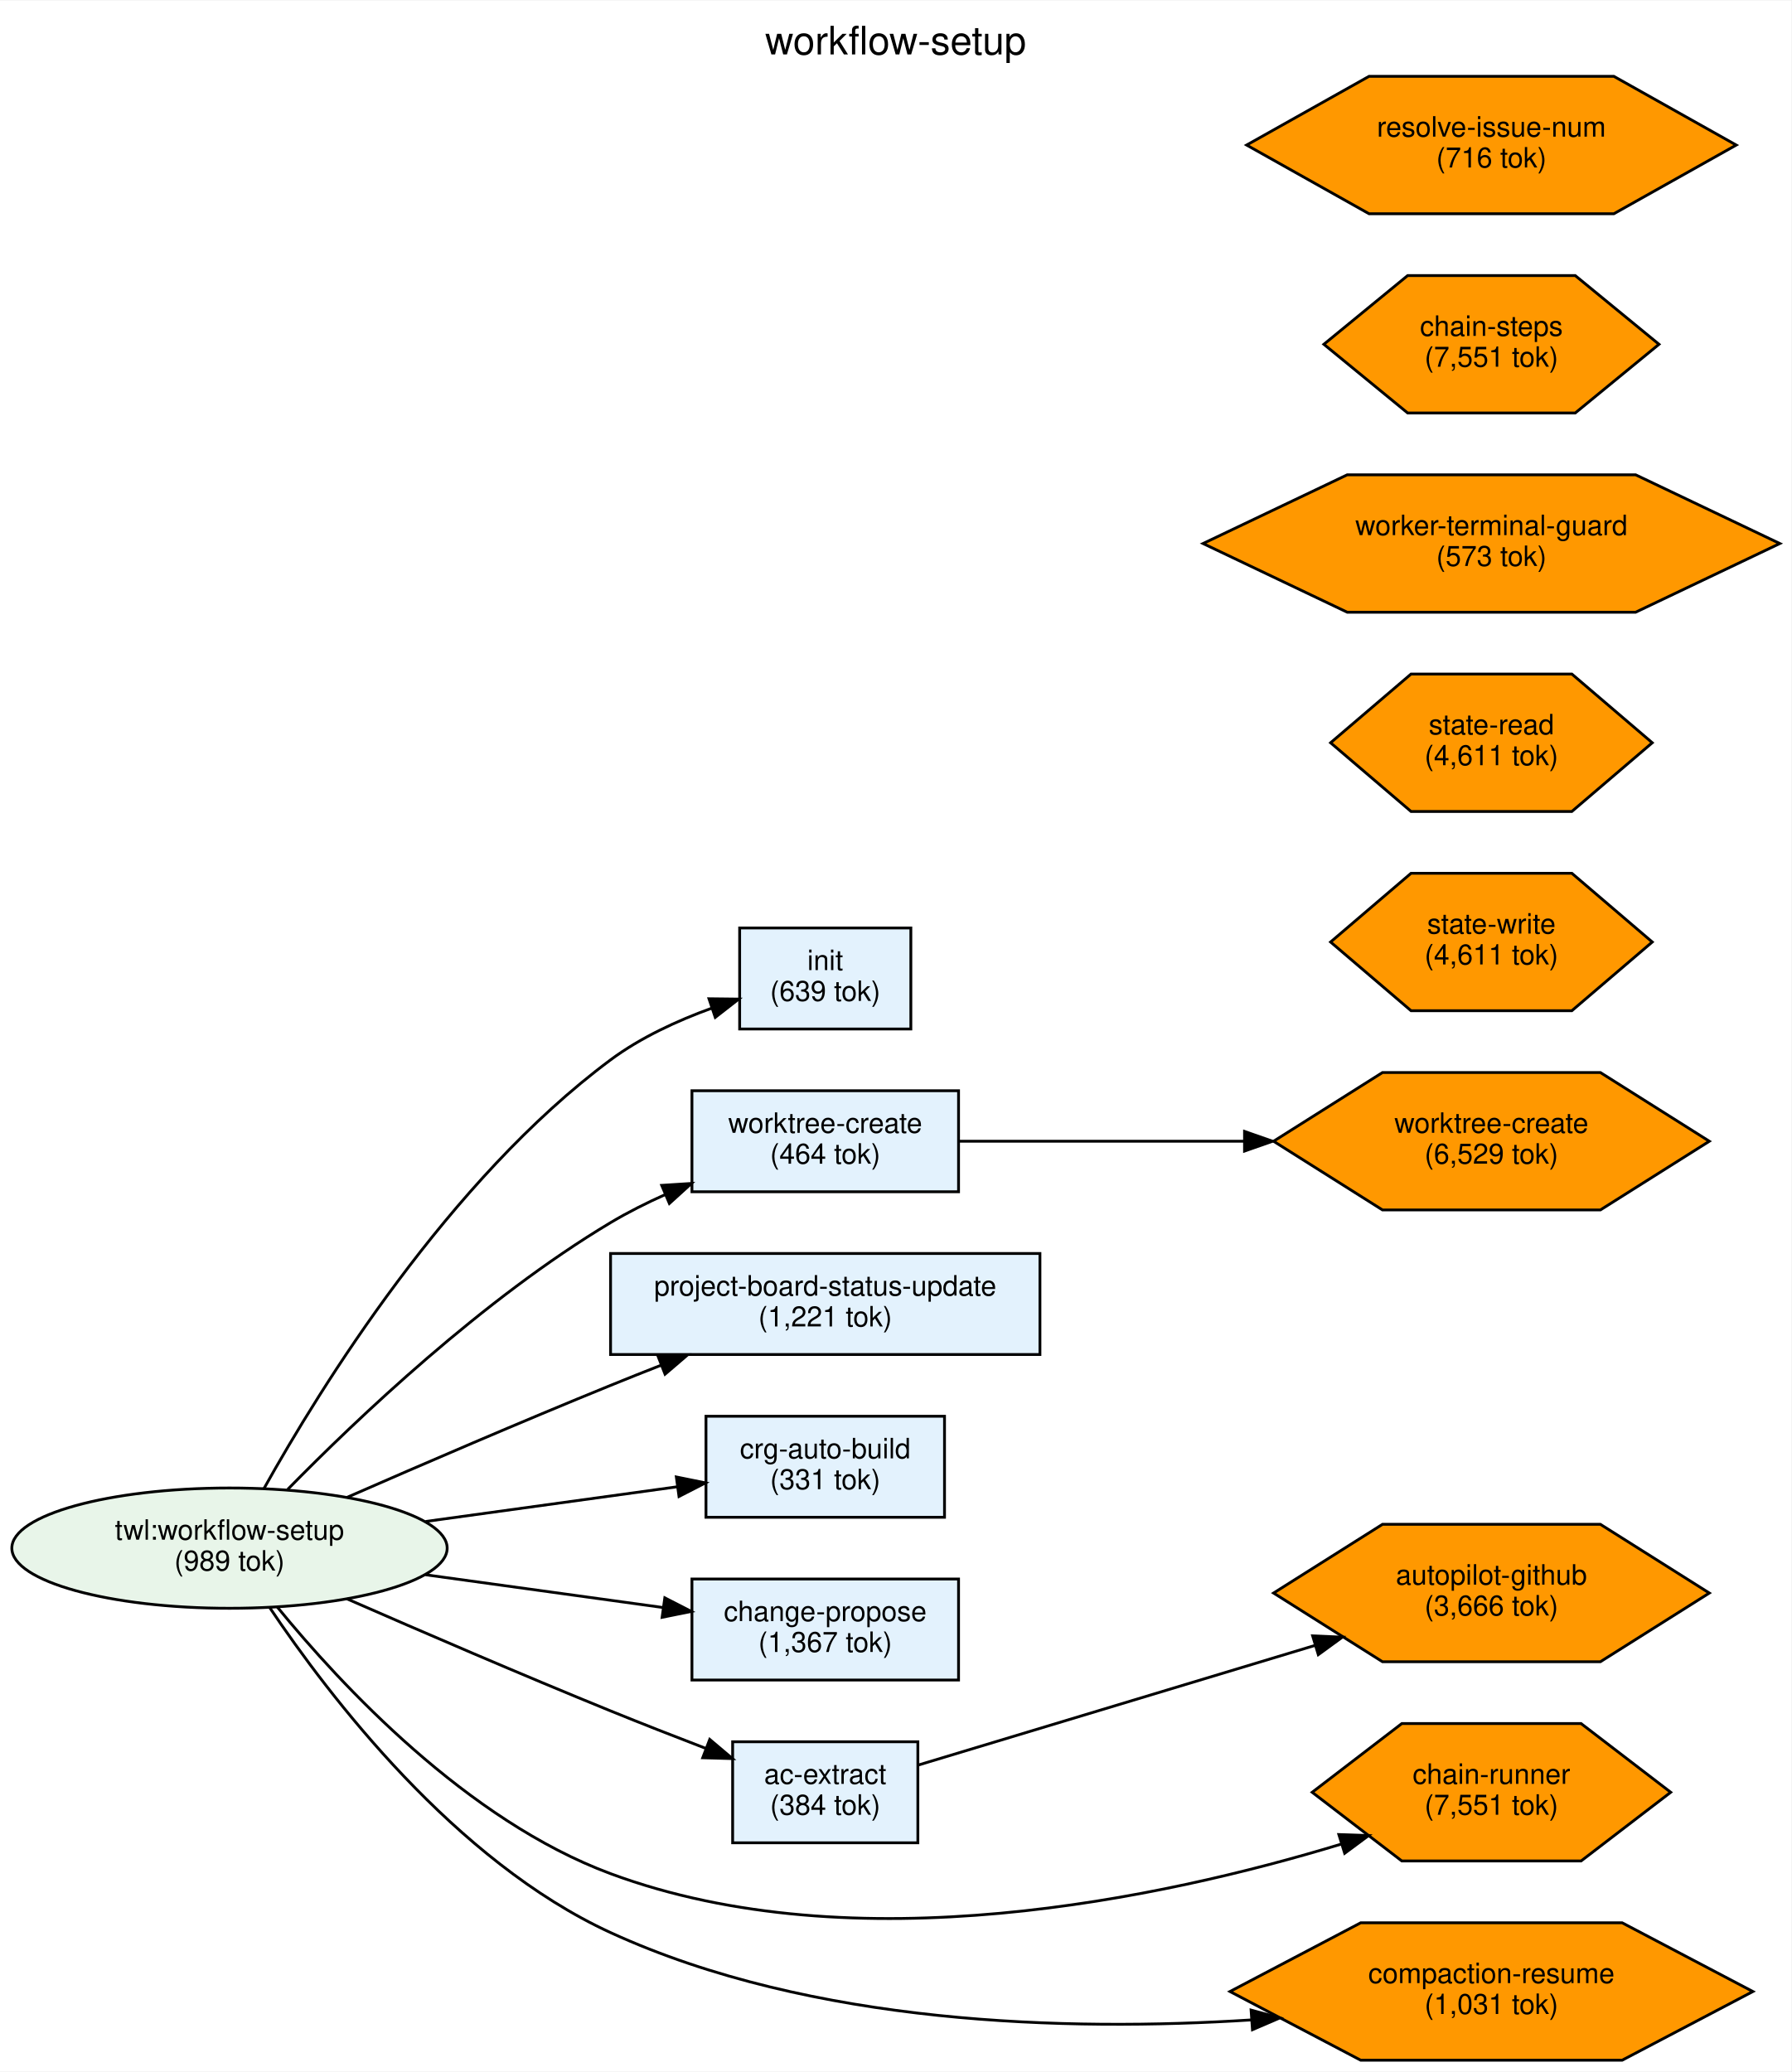
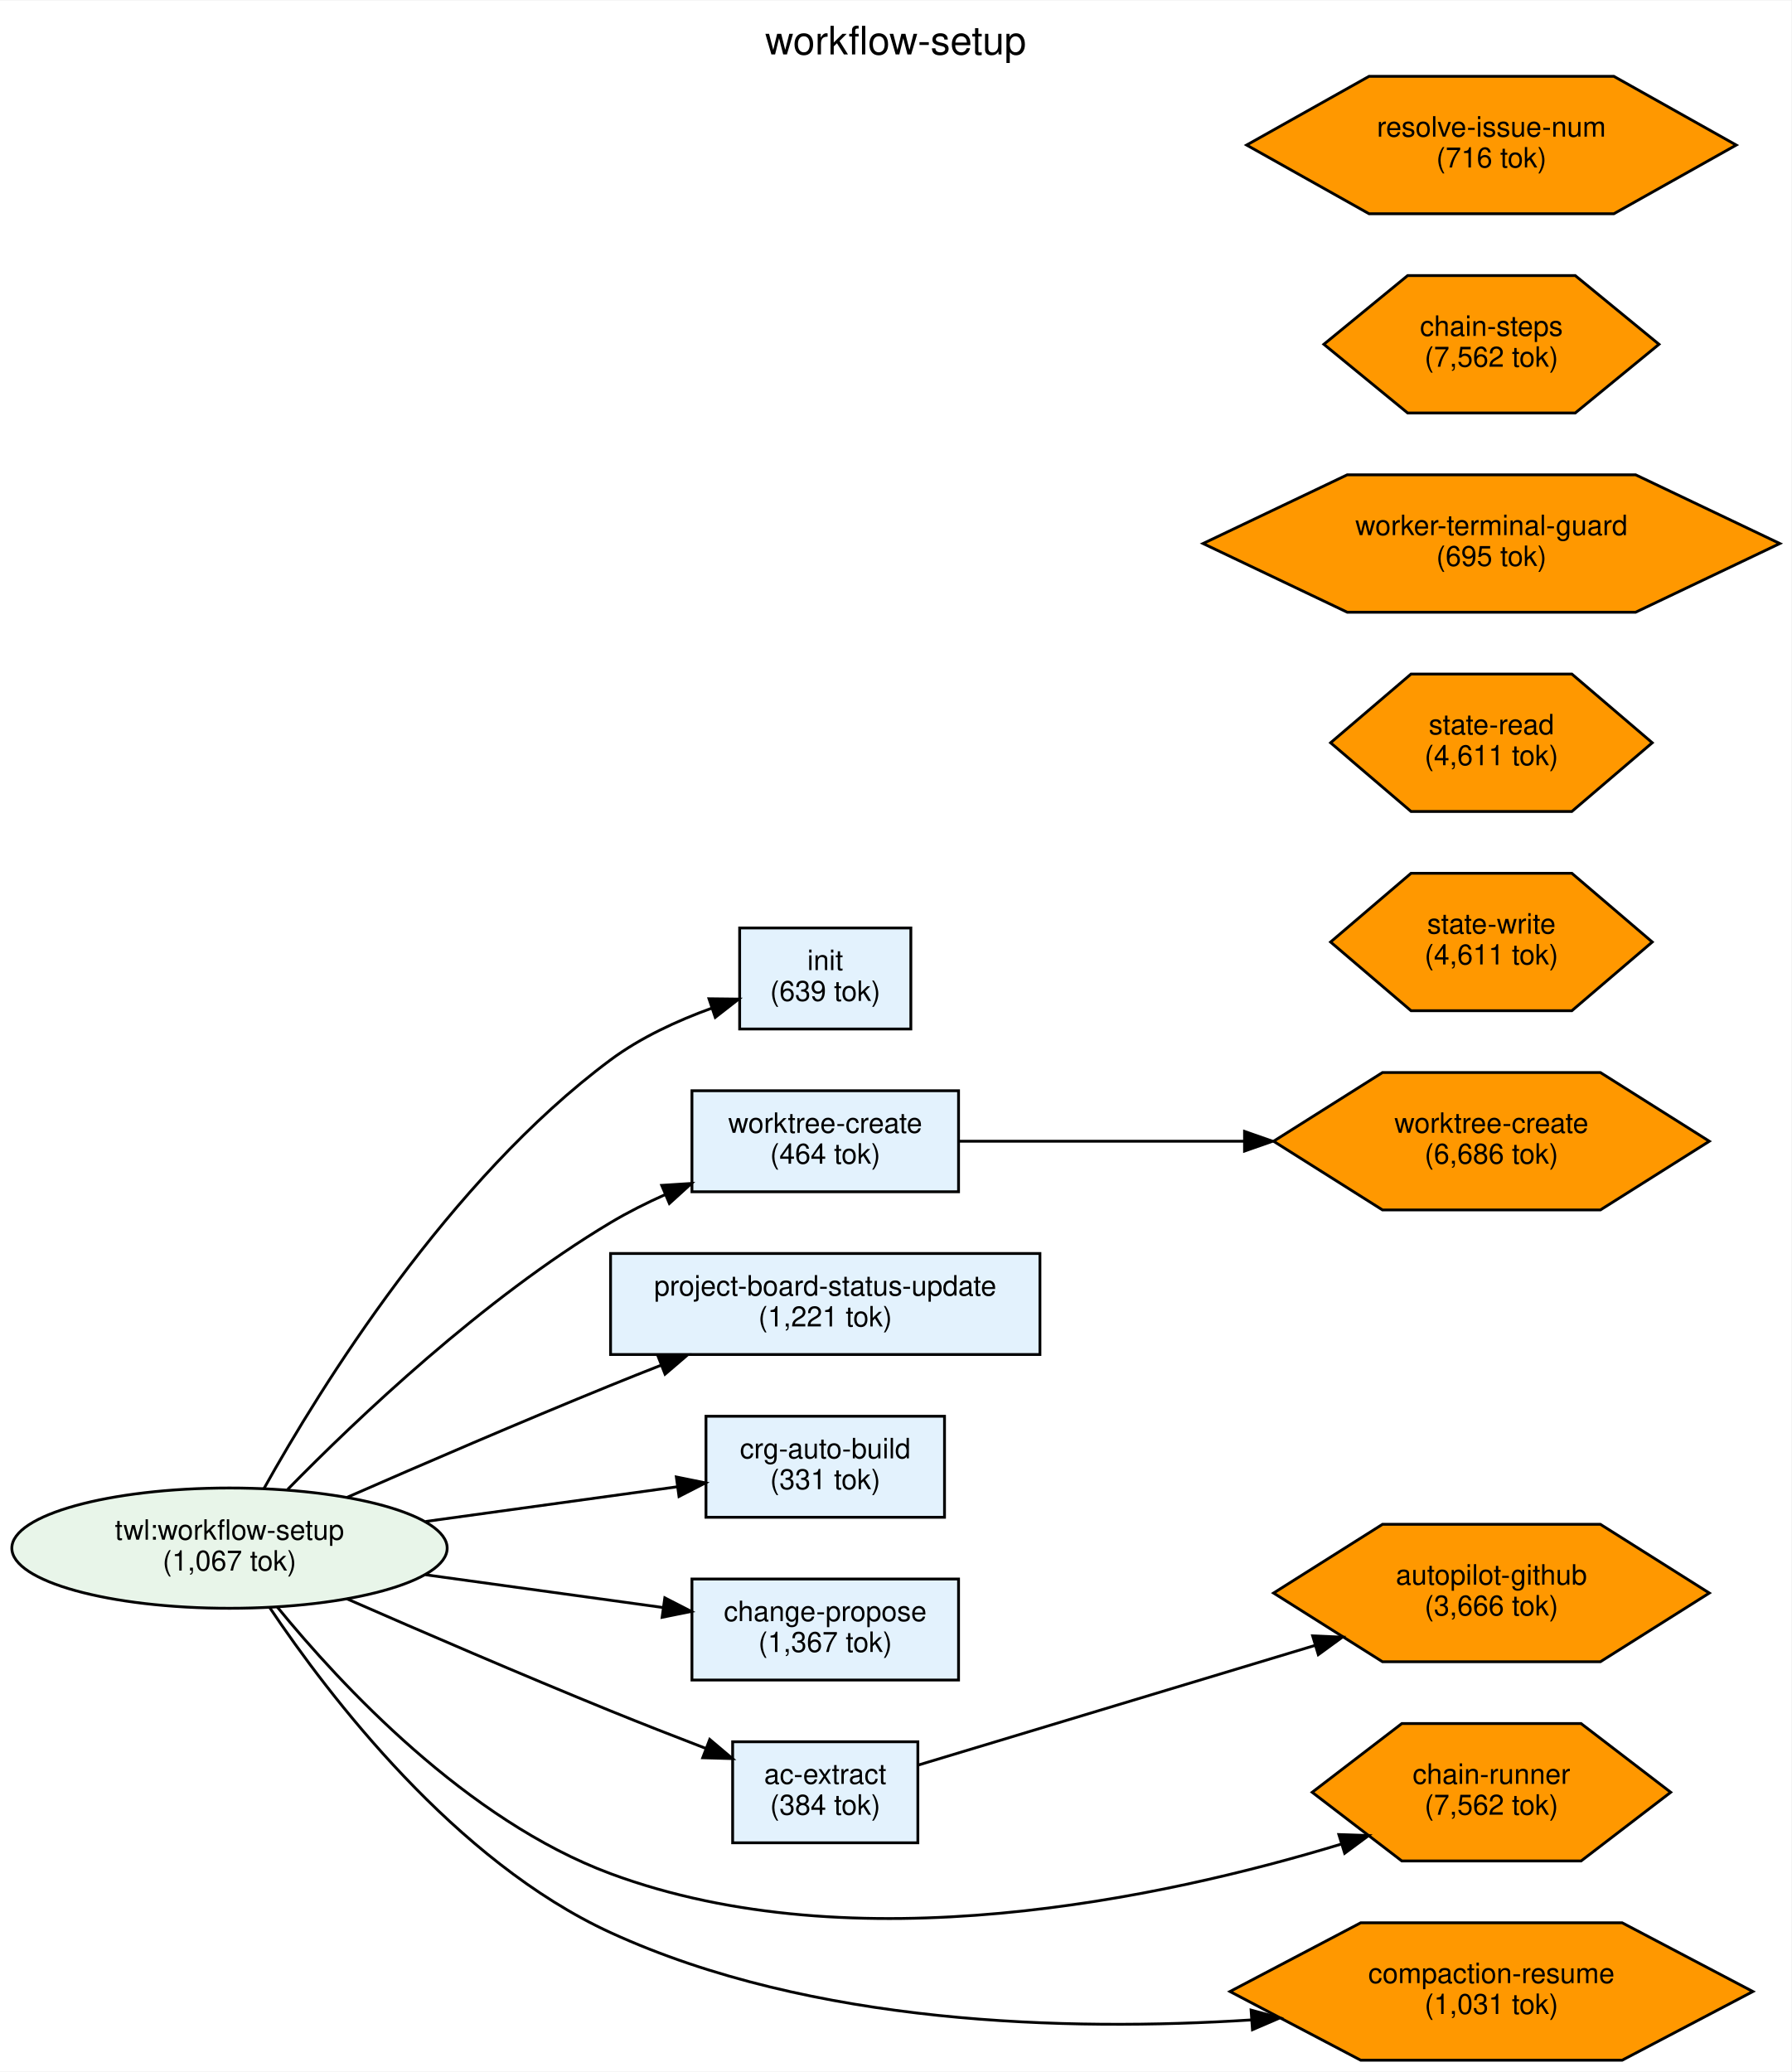
<svg xmlns="http://www.w3.org/2000/svg" width="638pt" height="738pt" viewBox="0.00 0.00 638.32 737.99">
  <g id="graph0" class="graph" transform="scale(1 1) rotate(0) translate(4 733.99)">
    <polygon fill="white" stroke="transparent" points="-4,4 -4,-733.99 634.32,-733.99 634.32,4 -4,4" />
    <text text-anchor="middle" x="315.16" y="-714.79" font-family="Helvetica,sans-Serif" font-size="14.00">workflow-setup</text>
    <g id="node1" class="node">
      <ellipse fill="#e8f5e9" stroke="black" cx="77.78" cy="-182.49" rx="77.56" ry="21.43" />
      <text text-anchor="middle" x="77.78" y="-185.49" font-family="Helvetica,sans-Serif" font-size="10.00">twl:workflow-setup</text>
-       <text text-anchor="middle" x="77.78" y="-174.49" font-family="Helvetica,sans-Serif" font-size="10.00">(989 tok)</text>
+       <text text-anchor="middle" x="77.78" y="-174.49" font-family="Helvetica,sans-Serif" font-size="10.00">(1,067 tok)</text>
    </g>
    <g id="node2" class="node">
      <polygon fill="#e3f2fd" stroke="black" points="320.56,-403.49 259.56,-403.49 259.56,-367.49 320.56,-367.49 320.56,-403.49" />
      <text text-anchor="middle" x="290.06" y="-388.49" font-family="Helvetica,sans-Serif" font-size="10.00">init</text>
      <text text-anchor="middle" x="290.06" y="-377.49" font-family="Helvetica,sans-Serif" font-size="10.00">(639 tok)</text>
    </g>
    <g id="edge1" class="edge">
      <path fill="none" stroke="black" d="M90.06,-203.73C110.25,-239.89 155.91,-313.64 213.56,-356.49 224.23,-364.43 237.34,-370.46 249.62,-374.91" />
      <polygon fill="black" stroke="black" points="248.63,-378.27 259.23,-378.15 250.87,-371.64 248.63,-378.27" />
    </g>
    <g id="node3" class="node">
      <polygon fill="#e3f2fd" stroke="black" points="337.56,-345.49 242.56,-345.49 242.56,-309.49 337.56,-309.49 337.56,-345.49" />
      <text text-anchor="middle" x="290.06" y="-330.49" font-family="Helvetica,sans-Serif" font-size="10.00">worktree-create</text>
      <text text-anchor="middle" x="290.06" y="-319.49" font-family="Helvetica,sans-Serif" font-size="10.00">(464 tok)</text>
    </g>
    <g id="edge2" class="edge">
      <path fill="none" stroke="black" d="M98.5,-203.41C123.33,-228.75 168.25,-271.41 213.56,-298.49 219.7,-302.16 226.37,-305.51 233.13,-308.53" />
      <polygon fill="black" stroke="black" points="231.79,-311.77 242.37,-312.45 234.52,-305.32 231.79,-311.77" />
    </g>
    <g id="node4" class="node">
      <polygon fill="#e3f2fd" stroke="black" points="366.56,-287.49 213.56,-287.49 213.56,-251.49 366.56,-251.49 366.56,-287.49" />
      <text text-anchor="middle" x="290.06" y="-272.49" font-family="Helvetica,sans-Serif" font-size="10.00">project-board-status-update</text>
      <text text-anchor="middle" x="290.06" y="-261.49" font-family="Helvetica,sans-Serif" font-size="10.00">(1,221 tok)</text>
    </g>
    <g id="edge3" class="edge">
      <path fill="none" stroke="black" d="M119.6,-200.56C146.24,-212.22 181.83,-227.58 213.56,-240.49 219.37,-242.86 225.44,-245.28 231.52,-247.66" />
      <polygon fill="black" stroke="black" points="230.43,-251 241.02,-251.37 232.98,-244.48 230.43,-251" />
    </g>
    <g id="node5" class="node">
      <polygon fill="#e3f2fd" stroke="black" points="332.56,-229.49 247.56,-229.49 247.56,-193.49 332.56,-193.49 332.56,-229.49" />
      <text text-anchor="middle" x="290.06" y="-214.49" font-family="Helvetica,sans-Serif" font-size="10.00">crg-auto-build</text>
      <text text-anchor="middle" x="290.06" y="-203.49" font-family="Helvetica,sans-Serif" font-size="10.00">(331 tok)</text>
    </g>
    <g id="edge4" class="edge">
      <path fill="none" stroke="black" d="M147.64,-191.99C176.84,-196.02 210.31,-200.63 237.35,-204.36" />
      <polygon fill="black" stroke="black" points="237,-207.85 247.38,-205.75 237.95,-200.91 237,-207.85" />
    </g>
    <g id="node6" class="node">
      <polygon fill="#e3f2fd" stroke="black" points="337.56,-171.49 242.56,-171.49 242.56,-135.49 337.56,-135.49 337.56,-171.49" />
      <text text-anchor="middle" x="290.06" y="-156.49" font-family="Helvetica,sans-Serif" font-size="10.00">change-propose</text>
      <text text-anchor="middle" x="290.06" y="-145.49" font-family="Helvetica,sans-Serif" font-size="10.00">(1,367 tok)</text>
    </g>
    <g id="edge5" class="edge">
      <path fill="none" stroke="black" d="M147.64,-173C175.02,-169.22 206.15,-164.93 232.22,-161.33" />
      <polygon fill="black" stroke="black" points="232.89,-164.78 242.32,-159.94 231.93,-157.84 232.89,-164.78" />
    </g>
    <g id="node7" class="node">
      <polygon fill="#e3f2fd" stroke="black" points="323.06,-113.49 257.06,-113.49 257.06,-77.49 323.06,-77.49 323.06,-113.49" />
      <text text-anchor="middle" x="290.06" y="-98.49" font-family="Helvetica,sans-Serif" font-size="10.00">ac-extract</text>
      <text text-anchor="middle" x="290.06" y="-87.49" font-family="Helvetica,sans-Serif" font-size="10.00">(384 tok)</text>
    </g>
    <g id="edge6" class="edge">
      <path fill="none" stroke="black" d="M119.6,-164.43C146.24,-152.77 181.83,-137.41 213.56,-124.49 224.53,-120.03 236.46,-115.36 247.53,-111.11" />
      <polygon fill="black" stroke="black" points="248.9,-114.33 256.99,-107.49 246.4,-107.79 248.9,-114.33" />
    </g>
    <g id="node10" class="node">
      <polygon fill="#ff9800" stroke="black" points="591.32,-95.49 559.38,-119.98 495.51,-119.98 463.57,-95.49 495.51,-71.01 559.38,-71.01 591.32,-95.49" />
      <text text-anchor="middle" x="527.44" y="-98.49" font-family="Helvetica,sans-Serif" font-size="10.00">chain-runner</text>
-       <text text-anchor="middle" x="527.44" y="-87.49" font-family="Helvetica,sans-Serif" font-size="10.00">(7,551 tok)</text>
+       <text text-anchor="middle" x="527.44" y="-87.49" font-family="Helvetica,sans-Serif" font-size="10.00">(7,562 tok)</text>
    </g>
    <g id="edge7" class="edge">
      <path fill="none" stroke="black" d="M94.73,-161.6C117.51,-133.68 162.33,-85.51 213.56,-66.49 300.58,-34.2 410.14,-57.65 473.84,-77" />
      <polygon fill="black" stroke="black" points="473.07,-80.43 483.66,-80.06 475.15,-73.75 473.07,-80.43" />
    </g>
    <g id="node15" class="node">
      <polygon fill="#ff9800" stroke="black" points="620.6,-24.49 574.02,-48.98 480.86,-48.98 434.28,-24.49 480.86,-0.01 574.02,-0.01 620.6,-24.49" />
      <text text-anchor="middle" x="527.44" y="-27.49" font-family="Helvetica,sans-Serif" font-size="10.00">compaction-resume</text>
      <text text-anchor="middle" x="527.44" y="-16.49" font-family="Helvetica,sans-Serif" font-size="10.00">(1,031 tok)</text>
    </g>
    <g id="edge8" class="edge">
      <path fill="none" stroke="black" d="M92.05,-161.38C113.29,-129.71 158.22,-70.89 213.56,-45.49 285.42,-12.51 376.44,-10.2 441.76,-14.36" />
      <polygon fill="black" stroke="black" points="441.8,-17.87 452.02,-15.08 442.29,-10.89 441.8,-17.87" />
    </g>
    <g id="node12" class="node">
      <polygon fill="#ff9800" stroke="black" points="605.08,-327.49 566.26,-351.98 488.62,-351.98 449.81,-327.49 488.62,-303.01 566.26,-303.01 605.08,-327.49" />
      <text text-anchor="middle" x="527.44" y="-330.49" font-family="Helvetica,sans-Serif" font-size="10.00">worktree-create</text>
-       <text text-anchor="middle" x="527.44" y="-319.49" font-family="Helvetica,sans-Serif" font-size="10.00">(6,529 tok)</text>
+       <text text-anchor="middle" x="527.44" y="-319.49" font-family="Helvetica,sans-Serif" font-size="10.00">(6,686 tok)</text>
    </g>
    <g id="edge9" class="edge">
      <path fill="none" stroke="black" d="M337.57,-327.49C366.59,-327.49 404.86,-327.49 439.36,-327.49" />
      <polygon fill="black" stroke="black" points="439.46,-330.99 449.46,-327.49 439.46,-323.99 439.46,-330.99" />
    </g>
    <g id="node13" class="node">
      <polygon fill="#ff9800" stroke="black" points="605.08,-166.49 566.26,-190.98 488.62,-190.98 449.81,-166.49 488.62,-142.01 566.26,-142.01 605.08,-166.49" />
      <text text-anchor="middle" x="527.44" y="-169.49" font-family="Helvetica,sans-Serif" font-size="10.00">autopilot-github</text>
      <text text-anchor="middle" x="527.44" y="-158.49" font-family="Helvetica,sans-Serif" font-size="10.00">(3,666 tok)</text>
    </g>
    <g id="edge10" class="edge">
      <path fill="none" stroke="black" d="M323.3,-105.22C359.54,-116.15 419.25,-134.16 464.58,-147.83" />
      <polygon fill="black" stroke="black" points="463.73,-151.23 474.31,-150.77 465.75,-144.53 463.73,-151.23" />
    </g>
    <g id="node8" class="node">
      <polygon fill="#ff9800" stroke="black" points="584.75,-469.49 556.1,-493.98 498.79,-493.98 470.13,-469.49 498.79,-445.01 556.1,-445.01 584.75,-469.49" />
      <text text-anchor="middle" x="527.44" y="-472.49" font-family="Helvetica,sans-Serif" font-size="10.00">state-read</text>
      <text text-anchor="middle" x="527.44" y="-461.49" font-family="Helvetica,sans-Serif" font-size="10.00">(4,611 tok)</text>
    </g>
    <g id="node9" class="node">
      <polygon fill="#ff9800" stroke="black" points="584.75,-398.49 556.1,-422.98 498.79,-422.98 470.13,-398.49 498.79,-374.01 556.1,-374.01 584.75,-398.49" />
      <text text-anchor="middle" x="527.44" y="-401.49" font-family="Helvetica,sans-Serif" font-size="10.00">state-write</text>
      <text text-anchor="middle" x="527.44" y="-390.49" font-family="Helvetica,sans-Serif" font-size="10.00">(4,611 tok)</text>
    </g>
    <g id="node11" class="node">
      <polygon fill="#ff9800" stroke="black" points="630.2,-540.49 578.82,-564.98 476.06,-564.98 424.68,-540.49 476.06,-516.01 578.82,-516.01 630.2,-540.49" />
      <text text-anchor="middle" x="527.44" y="-543.49" font-family="Helvetica,sans-Serif" font-size="10.00">worker-terminal-guard</text>
-       <text text-anchor="middle" x="527.44" y="-532.49" font-family="Helvetica,sans-Serif" font-size="10.00">(573 tok)</text>
+       <text text-anchor="middle" x="527.44" y="-532.49" font-family="Helvetica,sans-Serif" font-size="10.00">(695 tok)</text>
    </g>
    <g id="node14" class="node">
      <polygon fill="#ff9800" stroke="black" points="587.15,-611.49 557.3,-635.98 497.59,-635.98 467.73,-611.49 497.59,-587.01 557.3,-587.01 587.15,-611.49" />
      <text text-anchor="middle" x="527.44" y="-614.49" font-family="Helvetica,sans-Serif" font-size="10.00">chain-steps</text>
-       <text text-anchor="middle" x="527.44" y="-603.49" font-family="Helvetica,sans-Serif" font-size="10.00">(7,551 tok)</text>
+       <text text-anchor="middle" x="527.44" y="-603.49" font-family="Helvetica,sans-Serif" font-size="10.00">(7,562 tok)</text>
    </g>
    <g id="node16" class="node">
      <polygon fill="#ff9800" stroke="black" points="614.67,-682.49 571.06,-706.98 483.83,-706.98 440.21,-682.49 483.83,-658.01 571.06,-658.01 614.67,-682.49" />
      <text text-anchor="middle" x="527.44" y="-685.49" font-family="Helvetica,sans-Serif" font-size="10.00">resolve-issue-num</text>
      <text text-anchor="middle" x="527.44" y="-674.49" font-family="Helvetica,sans-Serif" font-size="10.00">(716 tok)</text>
    </g>
  </g>
</svg>
